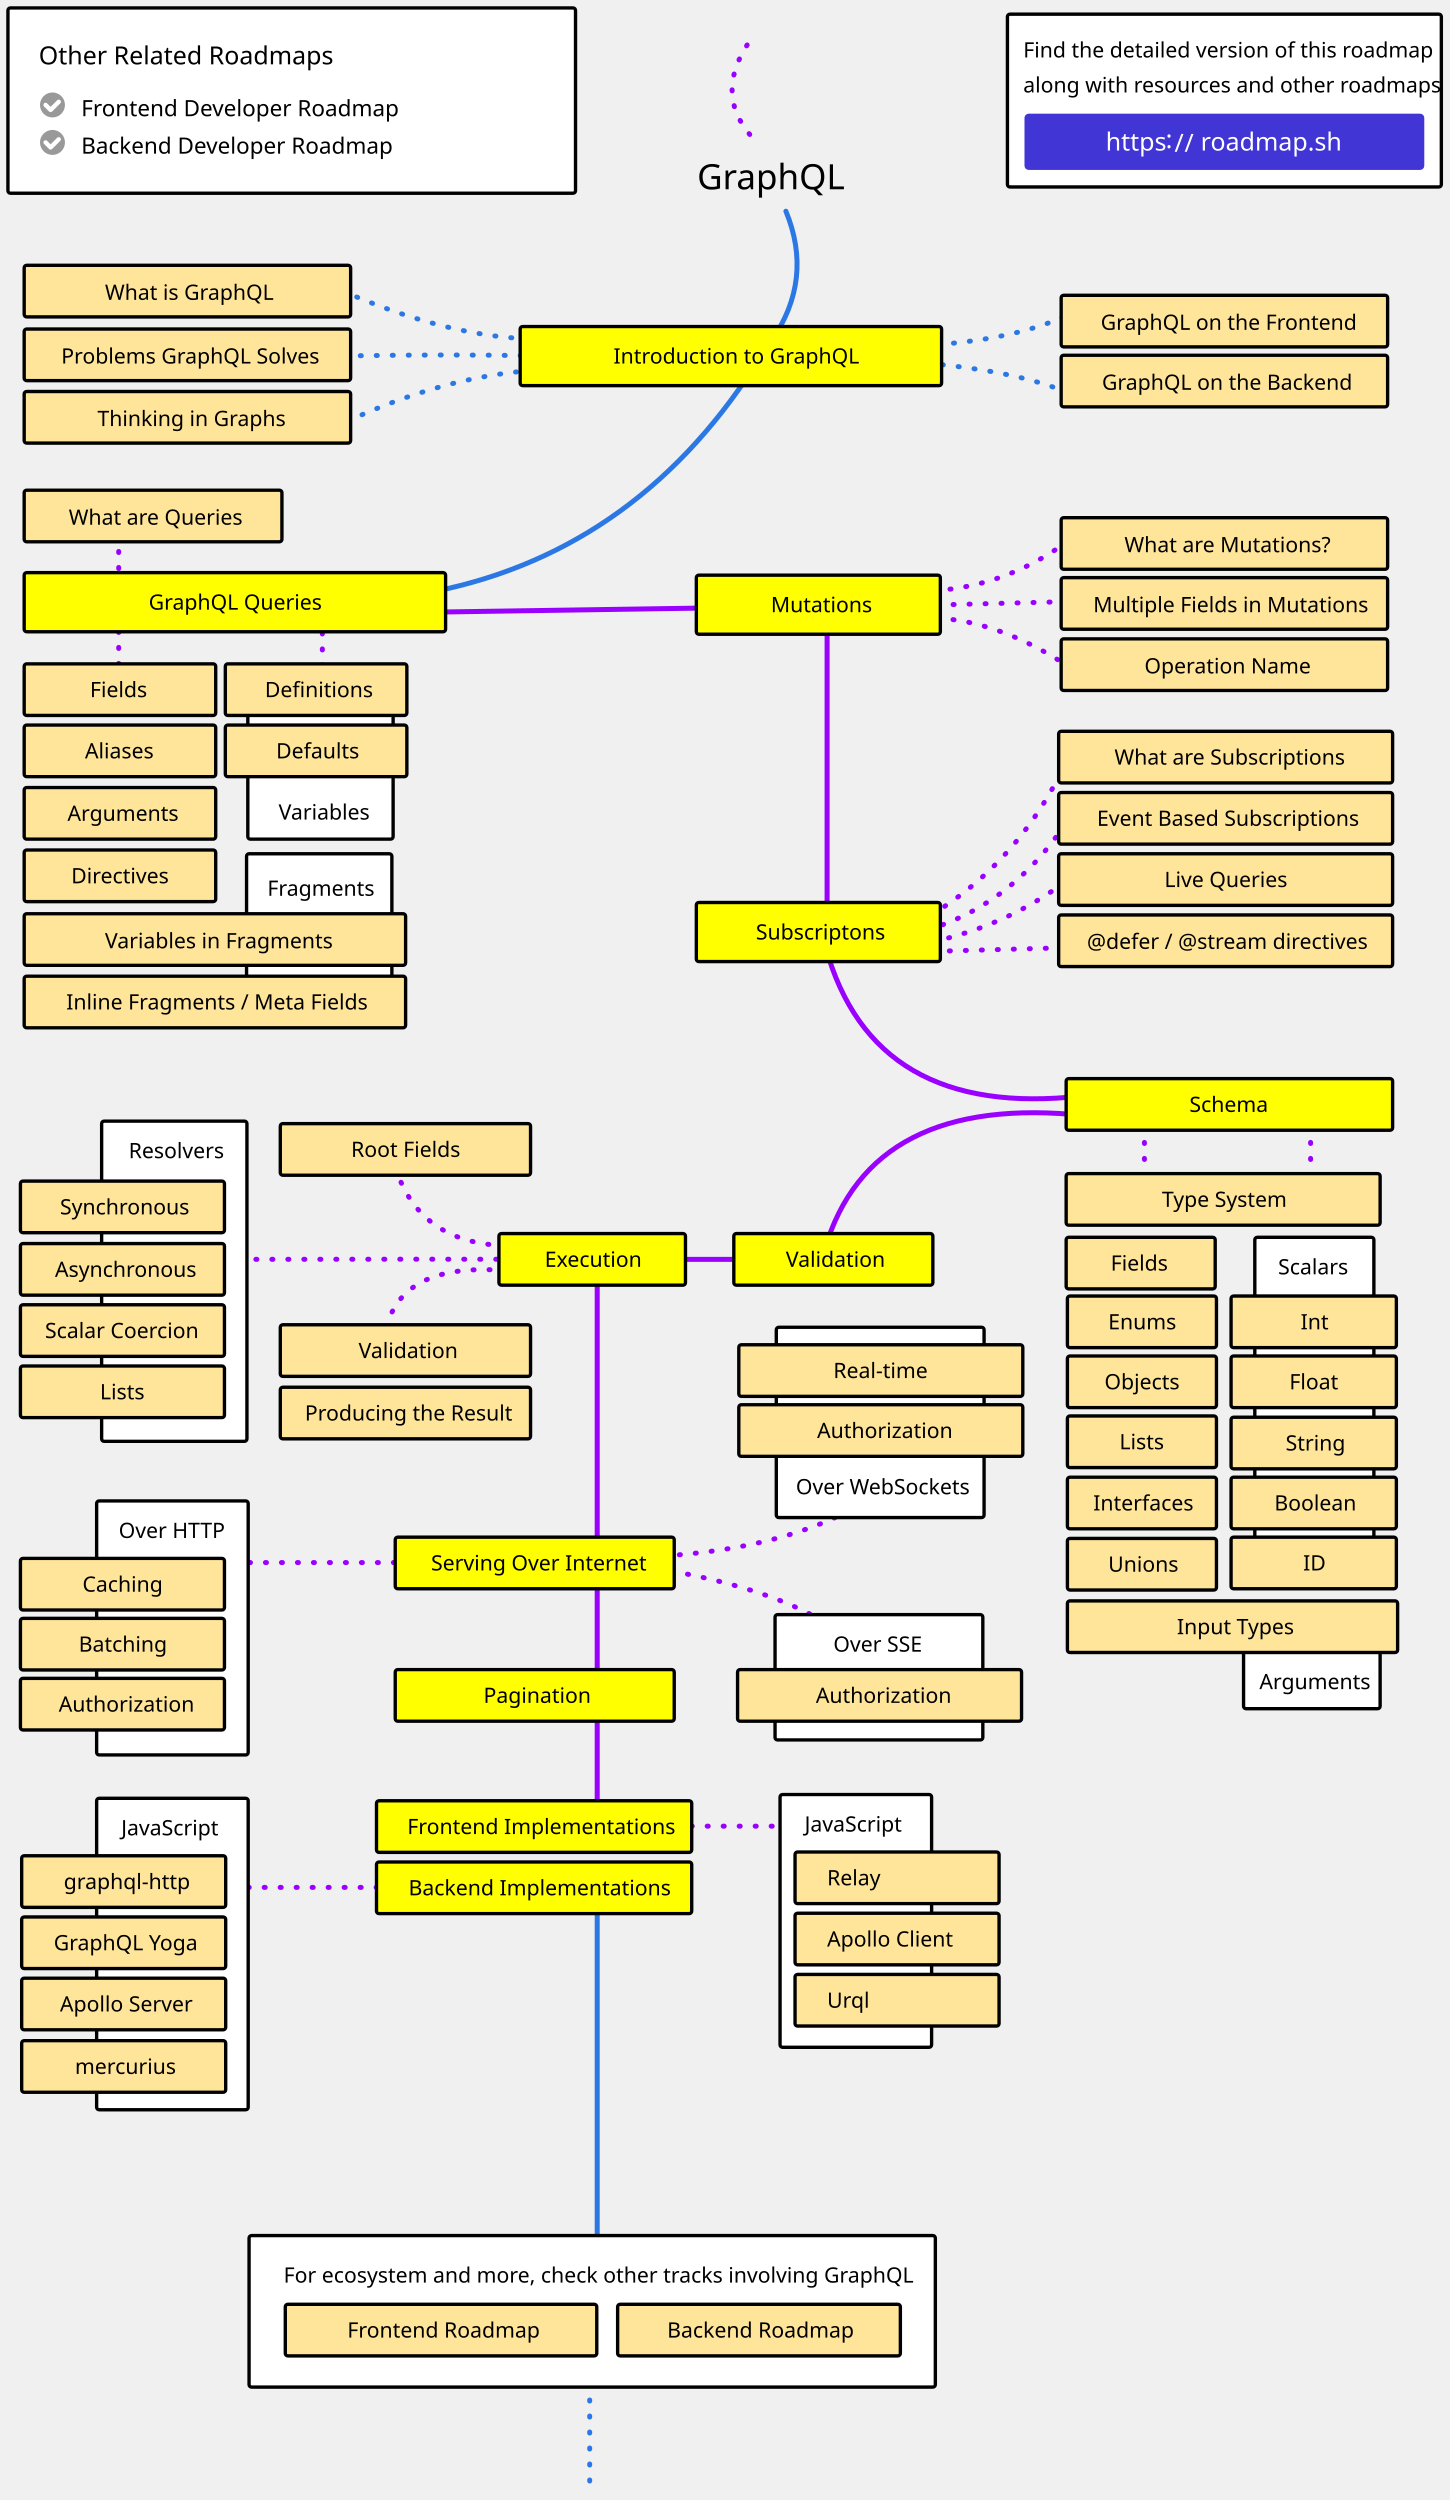
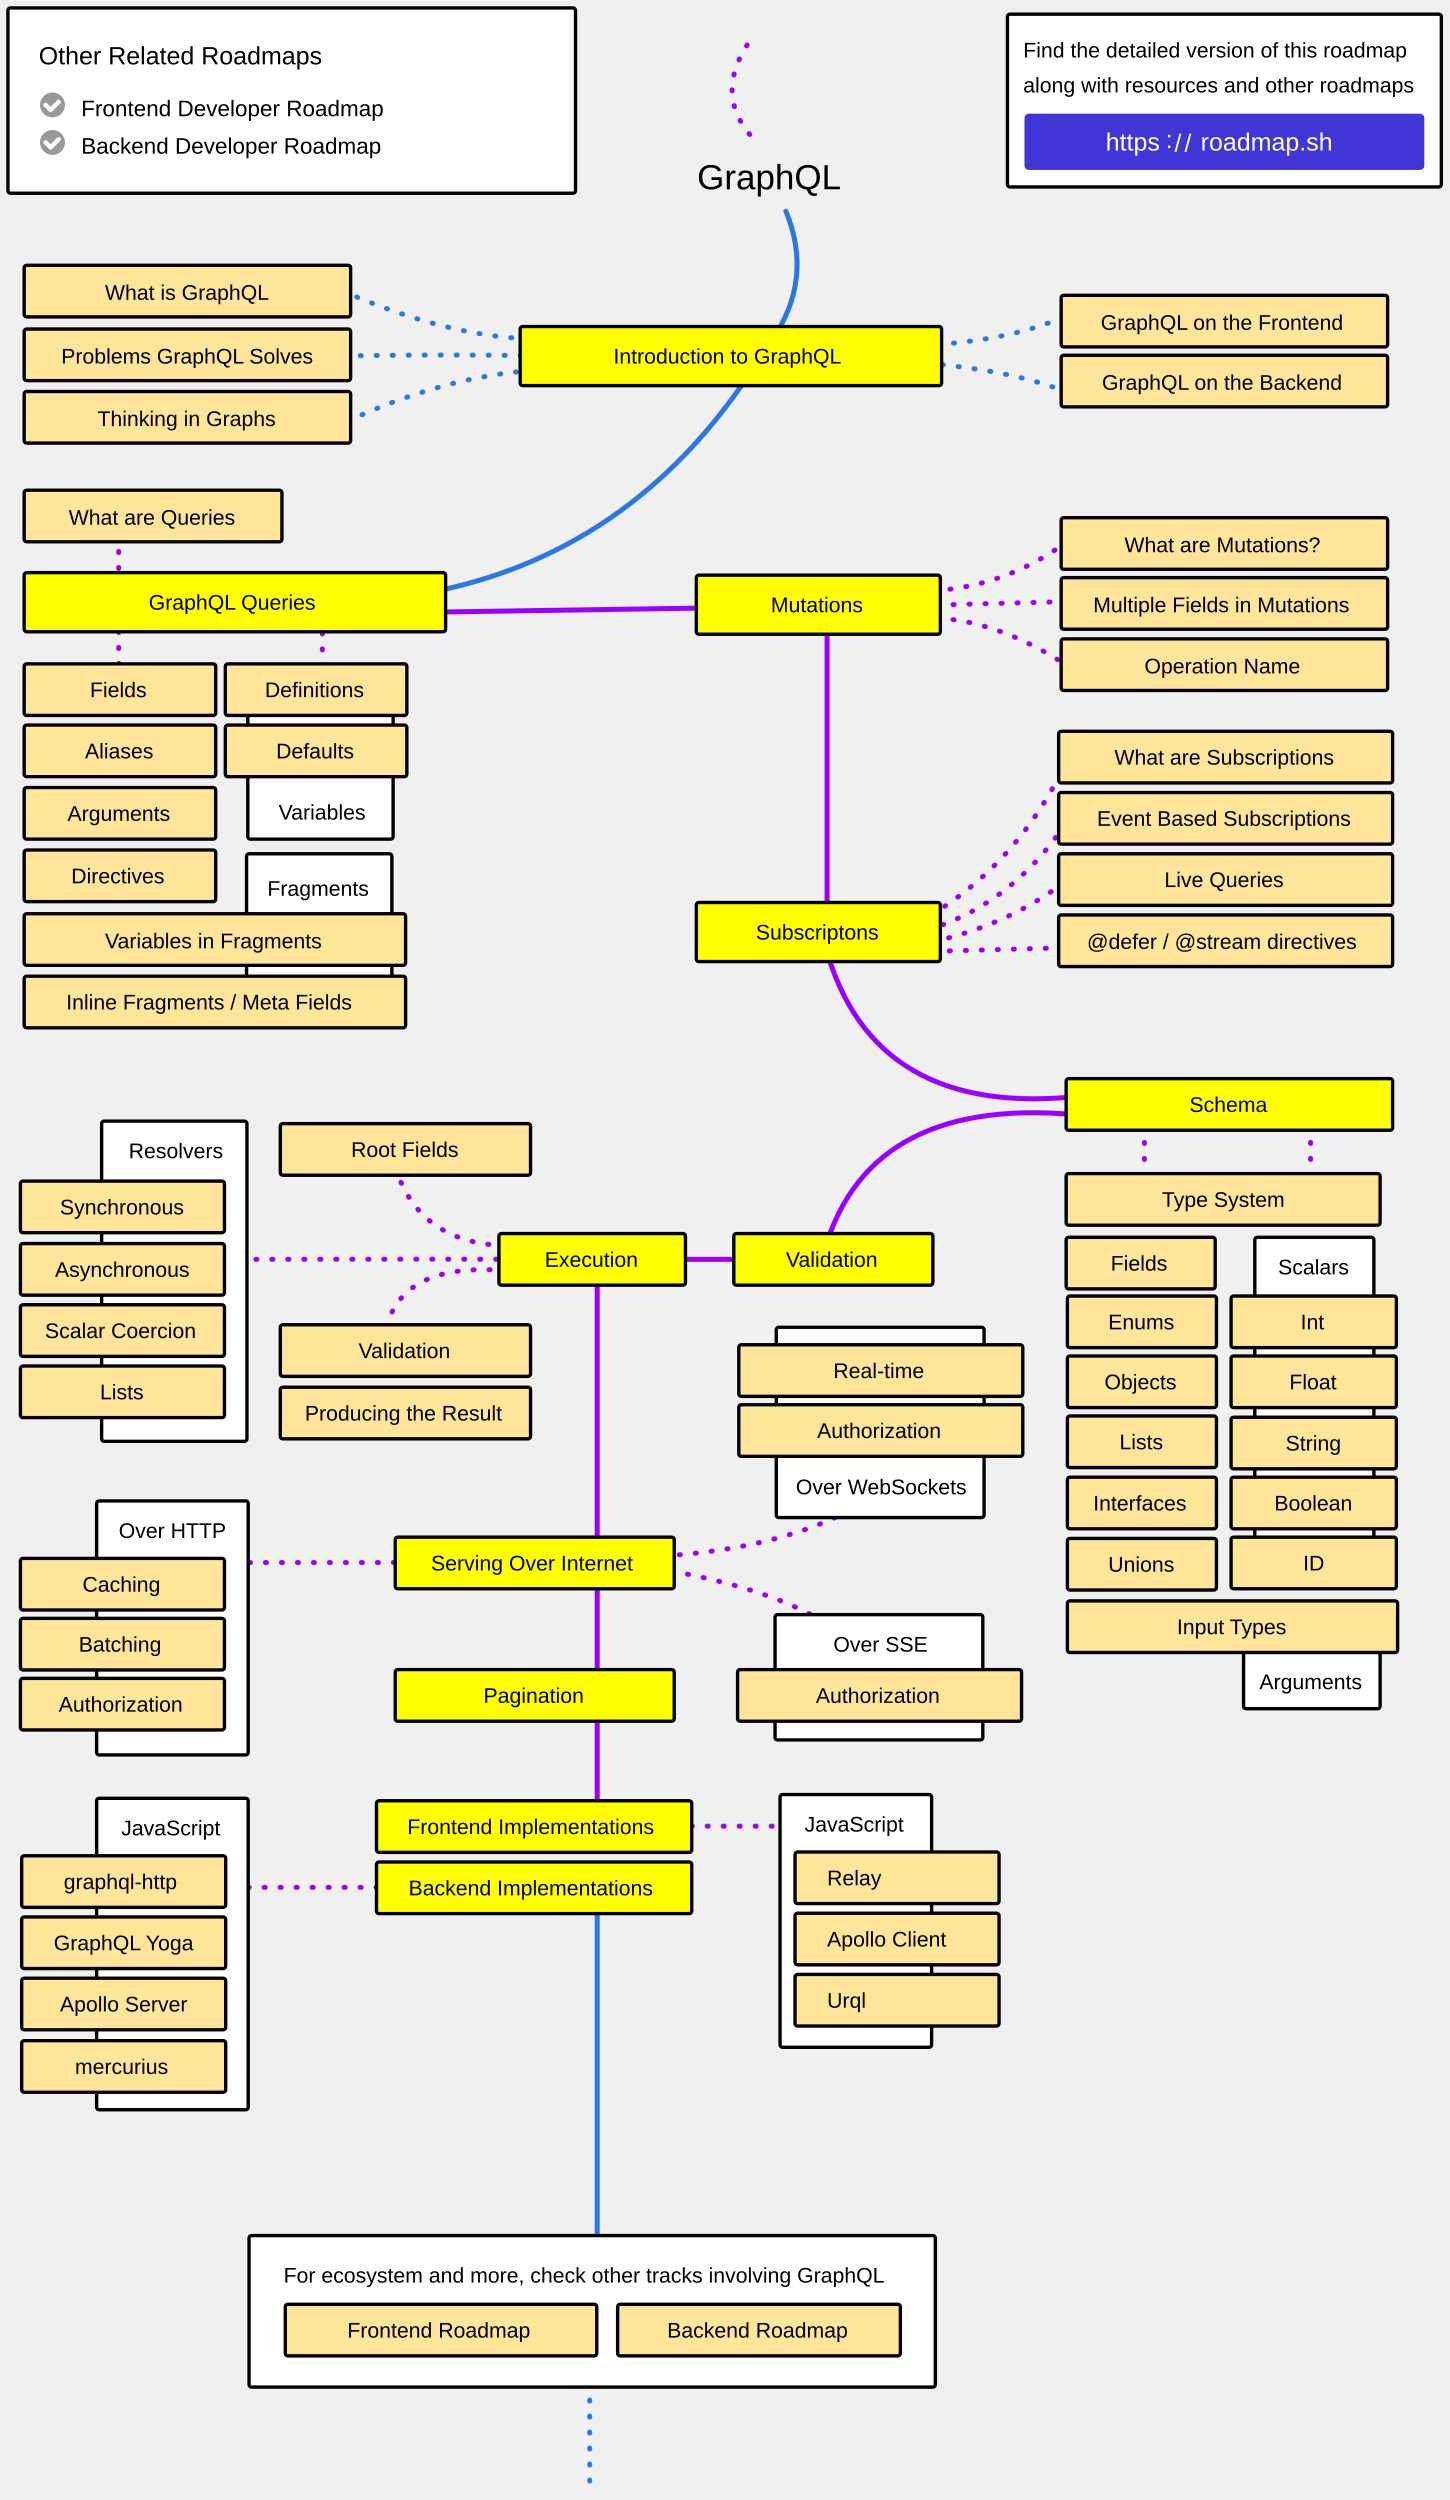
- <svg xmlns="http://www.w3.org/2000/svg" viewBox="109 164 1160 2001" style="font-family: balsamiq">
+ <svg xmlns="http://www.w3.org/2000/svg" viewBox="109 164 1160 2001" style="font-family: Arial">
  <path d="M587 1684Q586.962 1811.015 587 1970.159" fill="none" stroke="rgb(43,120,228)" stroke-width="4" stroke-linecap="round" stroke-linejoin="round" stroke-dasharray="undefined" />
  <path d="M778.257 1625.667Q692.885 1625.667 607.513 1625.667" fill="none" stroke="rgb(153,0,255)" stroke-width="4" stroke-linecap="round" stroke-linejoin="round" stroke-dasharray="0.8 12" />
  <path d="M449.257 1674.667Q363.885 1674.667 278.513 1674.667" fill="none" stroke="rgb(153,0,255)" stroke-width="4" stroke-linecap="round" stroke-linejoin="round" stroke-dasharray="0.8 12" />
  <path d="M587 1615.949Q587 1514.18 587 1412.412" fill="none" stroke="rgb(153,0,255)" stroke-width="4" stroke-linecap="round" stroke-linejoin="round" stroke-dasharray="undefined" />
  <path d="M587 1408.905Q587 1293.159 587 1177.412" fill="none" stroke="rgb(153,0,255)" stroke-width="4" stroke-linecap="round" stroke-linejoin="round" stroke-dasharray="undefined" />
  <path d="M806.631 1495.474Q767.569 1441.978 636.513 1419.667" fill="none" stroke="rgb(153,0,255)" stroke-width="4" stroke-linecap="round" stroke-linejoin="round" stroke-dasharray="0.8 12" />
  <path d="M810.86 1359.85Q747.952 1402.985 636.513 1409.667" fill="none" stroke="rgb(153,0,255)" stroke-width="4" stroke-linecap="round" stroke-linejoin="round" stroke-dasharray="0.8 12" />
  <path d="M750.461 1172Q682.6 1172.003 614.837 1172" fill="none" stroke="rgb(153,0,255)" stroke-width="4" stroke-linecap="round" stroke-linejoin="round" stroke-dasharray="undefined" />
  <path d="M450.257 1414.667Q364.885 1414.667 279.513 1414.667" fill="none" stroke="rgb(153,0,255)" stroke-width="4" stroke-linecap="round" stroke-linejoin="round" stroke-dasharray="0.8 12" />
  <path d="M513 1161Q437.307 1158.45 422 1085" fill="none" stroke="rgb(153,0,255)" stroke-width="4" stroke-linecap="round" stroke-linejoin="round" stroke-dasharray="0.8 12" />
  <path d="M514 1181Q421.769 1173.336 416 1240" fill="none" stroke="rgb(153,0,255)" stroke-width="4" stroke-linecap="round" stroke-linejoin="round" stroke-dasharray="0.8 12" />
  <path d="M609 1172Q442.079 1171.7 275 1172" fill="none" stroke="rgb(153,0,255)" stroke-width="4" stroke-linecap="round" stroke-linejoin="round" stroke-dasharray="0.8 12" />
  <path d="M978 1057Q805.734 1038.5 769.019 1164.349" fill="none" stroke="rgb(153,0,255)" stroke-width="4" stroke-linecap="round" stroke-linejoin="round" stroke-dasharray="undefined" />
  <path d="M1025 1040.008Q1025 1080.823 1025 1121.638" fill="none" stroke="rgb(153,0,255)" stroke-width="4" stroke-linecap="round" stroke-linejoin="round" stroke-dasharray="0.8 12" />
  <path d="M1158 1040Q1158 1085.78 1158 1131.561" fill="none" stroke="rgb(153,0,255)" stroke-width="4" stroke-linecap="round" stroke-linejoin="round" stroke-dasharray="0.8 12" />
  <path d="M975.254 1041.169Q807.557 1060.292 769.714 921.698" fill="none" stroke="rgb(153,0,255)" stroke-width="4" stroke-linecap="round" stroke-linejoin="round" stroke-dasharray="undefined" />
  <path d="M968.194 760.796Q929.784 852.133 850.513 898.708" fill="none" stroke="rgb(153,0,255)" stroke-width="4" stroke-linecap="round" stroke-linejoin="round" stroke-dasharray="0.8 12" />
  <path d="M968.194 812.95Q924.516 886.157 850.513 908.631" fill="none" stroke="rgb(153,0,255)" stroke-width="4" stroke-linecap="round" stroke-linejoin="round" stroke-dasharray="0.8 12" />
  <path d="M970.868 862.43Q919.856 904.391 851.93 918.554" fill="none" stroke="rgb(153,0,255)" stroke-width="4" stroke-linecap="round" stroke-linejoin="round" stroke-dasharray="0.8 12" />
  <path d="M984.824 921.932Q916.96 923.787 849.095 925.641" fill="none" stroke="rgb(153,0,255)" stroke-width="4" stroke-linecap="round" stroke-linejoin="round" stroke-dasharray="0.8 12" />
  <path d="M771 909.235Q771 777.323 771 645.412" fill="none" stroke="rgb(153,0,255)" stroke-width="4" stroke-linecap="round" stroke-linejoin="round" stroke-dasharray="undefined" />
  <path d="M966.377 698.919Q905.109 657.576 847.678 658.439" fill="none" stroke="rgb(153,0,255)" stroke-width="4" stroke-linecap="round" stroke-linejoin="round" stroke-dasharray="0.8 12" />
  <path d="M963.854 596.991Q911.475 635.792 847.678 637.176" fill="none" stroke="rgb(153,0,255)" stroke-width="4" stroke-linecap="round" stroke-linejoin="round" stroke-dasharray="0.8 12" />
  <path d="M987.824 644.932Q917.042 646.724 846.26 648.516" fill="none" stroke="rgb(153,0,255)" stroke-width="4" stroke-linecap="round" stroke-linejoin="round" stroke-dasharray="0.8 12" />
  <path d="M782 649Q617.381 651.508 453 654" fill="none" stroke="rgb(153,0,255)" stroke-width="4" stroke-linecap="round" stroke-linejoin="round" stroke-dasharray="undefined" />
  <path d="M367 645Q367 684.706 367 724.412" fill="none" stroke="rgb(153,0,255)" stroke-width="4" stroke-linecap="round" stroke-linejoin="round" stroke-dasharray="0.8 12" />
  <path d="M204 567.008Q204 645.71 204 724.412" fill="none" stroke="rgb(153,0,255)" stroke-width="4" stroke-linecap="round" stroke-linejoin="round" stroke-dasharray="0.8 12" />
  <path d="M713 457Q614.201 609.745 446.519 639.302" fill="none" stroke="rgb(43,120,228)" stroke-width="4" stroke-linecap="round" stroke-linejoin="round" stroke-dasharray="undefined" />
  <path d="M959.778 417.847Q909.877 440.088 818.48 441.818" fill="none" stroke="rgb(43,120,228)" stroke-width="4" stroke-linecap="round" stroke-linejoin="round" stroke-dasharray="0.8 12" />
  <path d="M538.96 448.864Q471.942 447.375 386.046 448.864" fill="none" stroke="rgb(43,120,228)" stroke-width="4" stroke-linecap="round" stroke-linejoin="round" stroke-dasharray="0.8 12" />
  <path d="M963.562 478.404Q916.181 457.598 813.433 451.91" fill="none" stroke="rgb(43,120,228)" stroke-width="4" stroke-linecap="round" stroke-linejoin="round" stroke-dasharray="0.8 12" />
  <path d="M535.175 460.48Q463.349 465.82 385.566 501.802" fill="none" stroke="rgb(43,120,228)" stroke-width="4" stroke-linecap="round" stroke-linejoin="round" stroke-dasharray="0.8 12" />
  <path d="M707 200Q680.18 241.699 713 276" fill="none" stroke="rgb(153,0,255)" stroke-width="4" stroke-linecap="round" stroke-linejoin="round" stroke-dasharray="0.8 12" />
  <text x="667" y="315.5" fill="rgb(0,0,0)" font-style="normal" font-weight="normal" font-size="28px">
    <tspan>GraphQL</tspan>
  </text>
  <path d="M738.029 333.059Q760.444 387.399 726.675 436.51" fill="none" stroke="rgb(43,120,228)" stroke-width="4" stroke-linecap="round" stroke-linejoin="round" stroke-dasharray="undefined" />
  <rect x="915.35" y="175.35" width="347.3" height="138.3" rx="2" fill="rgb(255,255,255)" fill-opacity="1" stroke="rgb(0,0,0)" stroke-width="2.7" />
  <text x="928" y="210" fill="rgb(0,0,0)" font-style="normal" font-weight="normal" font-size="17px">
    <tspan>Find the detailed version of this roadmap</tspan>
  </text>
  <text x="928" y="238" fill="rgb(0,0,0)" font-style="normal" font-weight="normal" font-size="17px">
    <tspan>along with resources and other roadmaps</tspan>
  </text>
  <g class="clickable-group " data-group-id="ext_link:roadmap.sh">
    <rect x="930.35" y="256.35" width="317.3" height="42.3" rx="2" fill="rgb(65,53,214)" fill-opacity="1" stroke="rgb(65,53,214)" stroke-width="2.7" />
    <text x="1070" y="284.5" fill="rgb(255,255,255)" font-style="normal" font-weight="normal" font-size="20px">
      <tspan>roadmap.sh</tspan>
    </text>
    <text x="994" y="284.5" fill="rgb(255,255,255)" font-style="normal" font-weight="normal" font-size="20px">
      <tspan>https</tspan>
    </text>
    <text x="1042" y="282.5" fill="rgb(255,255,255)" font-style="normal" font-weight="normal" font-size="20px">
      <tspan>:</tspan>
    </text>
    <text x="1049" y="285.5" fill="rgb(255,255,255)" font-style="normal" font-weight="normal" font-size="20px">
      <tspan>/</tspan>
    </text>
    <text x="1057" y="285.5" fill="rgb(255,255,255)" font-style="normal" font-weight="normal" font-size="20px">
      <tspan>/</tspan>
    </text>
  </g>
  <path d="M531.39 435.248Q462.6 432.165 379.896 395.488" fill="none" stroke="rgb(43,120,228)" stroke-width="4" stroke-linecap="round" stroke-linejoin="round" stroke-dasharray="0.8 12" />
  <g class="clickable-group " data-group-id="100-graphql-introduction">
    <rect x="525.35" y="425.35" width="337.3" height="47.3" rx="2" fill="rgb(255,255,0)" fill-opacity="1" stroke="rgb(0,0,0)" stroke-width="2.7" />
    <text x="600" y="455" fill="rgb(0,0,0)" font-style="normal" font-weight="normal" font-size="17px">
      <tspan>Introduction to GraphQL</tspan>
    </text>
  </g>
  <g class="clickable-group " data-group-id="100-graphql-introduction:what-is-graphql">
    <rect x="128.35" y="376.35" width="261.3" height="41.3" rx="2" fill="rgb(255,229,153)" fill-opacity="1" stroke="rgb(0,0,0)" stroke-width="2.7" />
    <text x="193" y="404" fill="rgb(0,0,0)" font-style="normal" font-weight="normal" font-size="17px">
      <tspan>What is GraphQL</tspan>
    </text>
  </g>
  <g class="clickable-group " data-group-id="101-graphql-introduction:problems-graphql-solves">
    <rect x="128.35" y="427.35" width="261.3" height="41.3" rx="2" fill="rgb(255,229,153)" fill-opacity="1" stroke="rgb(0,0,0)" stroke-width="2.7" />
    <text x="158" y="455" fill="rgb(0,0,0)" font-style="normal" font-weight="normal" font-size="17px">
      <tspan>Problems GraphQL Solves</tspan>
    </text>
  </g>
  <g class="clickable-group " data-group-id="102-graphql-introduction:thinking-in-graphs">
    <rect x="128.35" y="477.35" width="261.3" height="41.3" rx="2" fill="rgb(255,229,153)" fill-opacity="1" stroke="rgb(0,0,0)" stroke-width="2.7" />
    <text x="187" y="505" fill="rgb(0,0,0)" font-style="normal" font-weight="normal" font-size="17px">
      <tspan>Thinking in Graphs</tspan>
    </text>
  </g>
  <g class="clickable-group " data-group-id="103-graphql-introduction:graphql-on-the-frontend">
    <rect x="958.35" y="400.35" width="261.3" height="41.3" rx="2" fill="rgb(255,229,153)" fill-opacity="1" stroke="rgb(0,0,0)" stroke-width="2.7" />
    <text x="990" y="428" fill="rgb(0,0,0)" font-style="normal" font-weight="normal" font-size="17px">
      <tspan>GraphQL on the Frontend</tspan>
    </text>
  </g>
  <g class="clickable-group " data-group-id="104-graphql-introduction:graphql-on-the-backend">
    <rect x="958.35" y="448.35" width="261.3" height="41.3" rx="2" fill="rgb(255,229,153)" fill-opacity="1" stroke="rgb(0,0,0)" stroke-width="2.7" />
    <text x="991" y="476" fill="rgb(0,0,0)" font-style="normal" font-weight="normal" font-size="17px">
      <tspan>GraphQL on the Backend</tspan>
    </text>
  </g>
  <g class="clickable-group " data-group-id="101-graphql-queries">
    <rect x="128.35" y="622.35" width="337.3" height="47.3" rx="2" fill="rgb(255,255,0)" fill-opacity="1" stroke="rgb(0,0,0)" stroke-width="2.7" />
    <text x="228" y="652" fill="rgb(0,0,0)" font-style="normal" font-weight="normal" font-size="17px">
      <tspan>GraphQL Queries</tspan>
    </text>
  </g>
  <g class="clickable-group " data-group-id="100-graphql-queries:what-are-queries">
    <rect x="128.35" y="556.35" width="206.3" height="41.3" rx="2" fill="rgb(255,229,153)" fill-opacity="1" stroke="rgb(0,0,0)" stroke-width="2.7" />
    <text x="164" y="584" fill="rgb(0,0,0)" font-style="normal" font-weight="normal" font-size="17px">
      <tspan>What are Queries</tspan>
    </text>
  </g>
  <g class="clickable-group " data-group-id="101-graphql-queries:fields">
    <rect x="128.35" y="695.35" width="153.3" height="41.3" rx="2" fill="rgb(255,229,153)" fill-opacity="1" stroke="rgb(0,0,0)" stroke-width="2.7" />
    <text x="181" y="722" fill="rgb(0,0,0)" font-style="normal" font-weight="normal" font-size="17px">
      <tspan>Fields</tspan>
    </text>
  </g>
  <g class="clickable-group " data-group-id="102-graphql-queries:aliases">
    <rect x="128.35" y="744.35" width="153.3" height="41.3" rx="2" fill="rgb(255,229,153)" fill-opacity="1" stroke="rgb(0,0,0)" stroke-width="2.7" />
    <text x="177" y="771" fill="rgb(0,0,0)" font-style="normal" font-weight="normal" font-size="17px">
      <tspan>Aliases</tspan>
    </text>
  </g>
  <g class="clickable-group " data-group-id="103-graphql-queries:arguments">
    <rect x="128.35" y="794.35" width="153.3" height="41.3" rx="2" fill="rgb(255,229,153)" fill-opacity="1" stroke="rgb(0,0,0)" stroke-width="2.7" />
    <text x="163" y="821" fill="rgb(0,0,0)" font-style="normal" font-weight="normal" font-size="17px">
      <tspan>Arguments</tspan>
    </text>
  </g>
  <g class="clickable-group " data-group-id="105-graphql-queries:variables">
    <rect x="307.35" y="717.35" width="116.3" height="118.3" rx="2" fill="rgb(255,255,255)" fill-opacity="1" stroke="rgb(0,0,0)" stroke-width="2.7" />
    <text x="332" y="820" fill="rgb(0,0,0)" font-style="normal" font-weight="normal" font-size="17px">
      <tspan>Variables</tspan>
    </text>
    <rect x="289.35" y="695.35" width="145.3" height="41.3" rx="2" fill="rgb(255,229,153)" fill-opacity="1" stroke="rgb(0,0,0)" stroke-width="2.7" />
    <text x="321" y="722" fill="rgb(0,0,0)" font-style="normal" font-weight="normal" font-size="17px">
      <tspan>Definitions</tspan>
    </text>
    <rect x="289.35" y="744.35" width="145.3" height="41.3" rx="2" fill="rgb(255,229,153)" fill-opacity="1" stroke="rgb(0,0,0)" stroke-width="2.7" />
    <text x="330" y="771" fill="rgb(0,0,0)" font-style="normal" font-weight="normal" font-size="17px">
      <tspan>Defaults</tspan>
    </text>
  </g>
  <g class="clickable-group " data-group-id="106-graphql-queries:fragments">
    <rect x="306.35" y="847.35" width="116.3" height="116.3" rx="2" fill="rgb(255,255,255)" fill-opacity="1" stroke="rgb(0,0,0)" stroke-width="2.7" />
    <text x="323" y="881" fill="rgb(0,0,0)" font-style="normal" font-weight="normal" font-size="17px">
      <tspan>Fragments</tspan>
    </text>
    <rect x="128.35" y="895.35" width="305.3" height="41.3" rx="2" fill="rgb(255,229,153)" fill-opacity="1" stroke="rgb(0,0,0)" stroke-width="2.7" />
    <text x="193" y="923" fill="rgb(0,0,0)" font-style="normal" font-weight="normal" font-size="17px">
      <tspan>Variables in Fragments</tspan>
    </text>
    <rect x="128.35" y="945.35" width="305.3" height="41.3" rx="2" fill="rgb(255,229,153)" fill-opacity="1" stroke="rgb(0,0,0)" stroke-width="2.7" />
    <text x="162" y="972" fill="rgb(0,0,0)" font-style="normal" font-weight="normal" font-size="17px">
      <tspan>Inline Fragments / Meta Fields</tspan>
    </text>
  </g>
  <g class="clickable-group " data-group-id="104-graphql-queries:directives">
    <rect x="128.35" y="844.35" width="153.3" height="41.3" rx="2" fill="rgb(255,229,153)" fill-opacity="1" stroke="rgb(0,0,0)" stroke-width="2.7" />
    <text x="166" y="871" fill="rgb(0,0,0)" font-style="normal" font-weight="normal" font-size="17px">
      <tspan>Directives</tspan>
    </text>
  </g>
  <g class="clickable-group " data-group-id="102-mutations">
    <rect x="666.35" y="624.35" width="195.3" height="47.3" rx="2" fill="rgb(255,255,0)" fill-opacity="1" stroke="rgb(0,0,0)" stroke-width="2.7" />
    <text x="726" y="654" fill="rgb(0,0,0)" font-style="normal" font-weight="normal" font-size="17px">
      <tspan>Mutations</tspan>
    </text>
  </g>
  <g class="clickable-group " data-group-id="100-mutations:what-are-mutations">
    <rect x="958.35" y="578.35" width="261.3" height="41.3" rx="2" fill="rgb(255,229,153)" fill-opacity="1" stroke="rgb(0,0,0)" stroke-width="2.7" />
    <text x="1009" y="606" fill="rgb(0,0,0)" font-style="normal" font-weight="normal" font-size="17px">
      <tspan>What are Mutations?</tspan>
    </text>
  </g>
  <g class="clickable-group " data-group-id="101-mutations:multiple-mutation-fields">
    <rect x="958.35" y="626.35" width="261.3" height="41.3" rx="2" fill="rgb(255,229,153)" fill-opacity="1" stroke="rgb(0,0,0)" stroke-width="2.7" />
    <text x="984" y="654" fill="rgb(0,0,0)" font-style="normal" font-weight="normal" font-size="17px">
      <tspan>Multiple Fields in Mutations</tspan>
    </text>
  </g>
  <g class="clickable-group " data-group-id="102-mutations:operation-name">
    <rect x="958.35" y="675.35" width="261.3" height="41.3" rx="2" fill="rgb(255,229,153)" fill-opacity="1" stroke="rgb(0,0,0)" stroke-width="2.7" />
    <text x="1025" y="703" fill="rgb(0,0,0)" font-style="normal" font-weight="normal" font-size="17px">
      <tspan>Operation Name</tspan>
    </text>
  </g>
  <g class="clickable-group " data-group-id="103-subscriptions">
    <rect x="666.35" y="886.35" width="195.3" height="47.3" rx="2" fill="rgb(255,255,0)" fill-opacity="1" stroke="rgb(0,0,0)" stroke-width="2.7" />
    <text x="714" y="916" fill="rgb(0,0,0)" font-style="normal" font-weight="normal" font-size="17px">
      <tspan>Subscriptons</tspan>
    </text>
  </g>
  <g class="clickable-group " data-group-id="100-subscriptions:what-are-subscriptions">
    <rect x="956.35" y="749.35" width="267.3" height="41.3" rx="2" fill="rgb(255,229,153)" fill-opacity="1" stroke="rgb(0,0,0)" stroke-width="2.7" />
    <text x="1001" y="776" fill="rgb(0,0,0)" font-style="normal" font-weight="normal" font-size="17px">
      <tspan>What are Subscriptions</tspan>
    </text>
  </g>
  <g class="clickable-group " data-group-id="101-subscriptions:event-based-subscriptions">
    <rect x="956.35" y="798.35" width="267.3" height="41.3" rx="2" fill="rgb(255,229,153)" fill-opacity="1" stroke="rgb(0,0,0)" stroke-width="2.7" />
    <text x="987" y="825" fill="rgb(0,0,0)" font-style="normal" font-weight="normal" font-size="17px">
      <tspan>Event Based Subscriptions</tspan>
    </text>
  </g>
  <g class="clickable-group " data-group-id="102-subscriptions:live-queries">
    <rect x="956.35" y="847.35" width="267.3" height="41.3" rx="2" fill="rgb(255,229,153)" fill-opacity="1" stroke="rgb(0,0,0)" stroke-width="2.7" />
    <text x="1041" y="874" fill="rgb(0,0,0)" font-style="normal" font-weight="normal" font-size="17px">
      <tspan>Live Queries</tspan>
    </text>
  </g>
  <g class="clickable-group " data-group-id="103-subscriptions:defer-stream-directives">
    <rect x="956.35" y="896.35" width="267.3" height="41.3" rx="2" fill="rgb(255,229,153)" fill-opacity="1" stroke="rgb(0,0,0)" stroke-width="2.7" />
    <text x="979" y="923.5" fill="rgb(0,0,0)" font-style="normal" font-weight="normal" font-size="17px">
      <tspan>@defer / @stream directives</tspan>
    </text>
  </g>
  <g class="clickable-group " data-group-id="104-schema">
    <rect x="962.35" y="1027.35" width="261.3" height="41.3" rx="2" fill="rgb(255,255,0)" fill-opacity="1" stroke="rgb(0,0,0)" stroke-width="2.7" />
    <text x="1061" y="1054" fill="rgb(0,0,0)" font-style="normal" font-weight="normal" font-size="17px">
      <tspan>Schema</tspan>
    </text>
  </g>
  <g class="clickable-group " data-group-id="100-schema:type-system">
    <rect x="962.35" y="1103.35" width="251.3" height="41.3" rx="2" fill="rgb(255,229,153)" fill-opacity="1" stroke="rgb(0,0,0)" stroke-width="2.7" />
    <text x="1039" y="1130" fill="rgb(0,0,0)" font-style="normal" font-weight="normal" font-size="17px">
      <tspan>Type System</tspan>
    </text>
  </g>
  <g class="clickable-group " data-group-id="101-schema:fields">
    <rect x="962.35" y="1154.35" width="119.3" height="41.3" rx="2" fill="rgb(255,229,153)" fill-opacity="1" stroke="rgb(0,0,0)" stroke-width="2.7" />
    <text x="998" y="1181" fill="rgb(0,0,0)" font-style="normal" font-weight="normal" font-size="17px">
      <tspan>Fields</tspan>
    </text>
  </g>
  <g class="clickable-group " data-group-id="102-schema:scalars">
    <rect x="1113.35" y="1154.35" width="95.3" height="270.3" rx="2" fill="rgb(255,255,255)" fill-opacity="1" stroke="rgb(0,0,0)" stroke-width="2.7" />
    <text x="1132" y="1184" fill="rgb(0,0,0)" font-style="normal" font-weight="normal" font-size="17px">
      <tspan>Scalars</tspan>
    </text>
    <rect x="1094.35" y="1201.35" width="132.3" height="41.3" rx="2" fill="rgb(255,229,153)" fill-opacity="1" stroke="rgb(0,0,0)" stroke-width="2.7" />
    <text x="1150" y="1228" fill="rgb(0,0,0)" font-style="normal" font-weight="normal" font-size="17px">
      <tspan>Int</tspan>
    </text>
    <rect x="1094.35" y="1249.35" width="132.3" height="41.3" rx="2" fill="rgb(255,229,153)" fill-opacity="1" stroke="rgb(0,0,0)" stroke-width="2.7" />
    <text x="1141" y="1276" fill="rgb(0,0,0)" font-style="normal" font-weight="normal" font-size="17px">
      <tspan>Float</tspan>
    </text>
    <rect x="1094.35" y="1298.35" width="132.3" height="41.3" rx="2" fill="rgb(255,229,153)" fill-opacity="1" stroke="rgb(0,0,0)" stroke-width="2.7" />
    <text x="1138" y="1325" fill="rgb(0,0,0)" font-style="normal" font-weight="normal" font-size="17px">
      <tspan>String</tspan>
    </text>
    <rect x="1094.35" y="1346.35" width="132.3" height="41.3" rx="2" fill="rgb(255,229,153)" fill-opacity="1" stroke="rgb(0,0,0)" stroke-width="2.7" />
    <text x="1129" y="1373" fill="rgb(0,0,0)" font-style="normal" font-weight="normal" font-size="17px">
      <tspan>Boolean</tspan>
    </text>
    <rect x="1094.35" y="1394.35" width="132.3" height="41.3" rx="2" fill="rgb(255,229,153)" fill-opacity="1" stroke="rgb(0,0,0)" stroke-width="2.7" />
    <text x="1152" y="1421" fill="rgb(0,0,0)" font-style="normal" font-weight="normal" font-size="17px">
      <tspan>ID</tspan>
    </text>
  </g>
  <g class="clickable-group " data-group-id="103-schema:enums">
    <rect x="963.35" y="1201.35" width="119.3" height="41.3" rx="2" fill="rgb(255,229,153)" fill-opacity="1" stroke="rgb(0,0,0)" stroke-width="2.7" />
    <text x="996" y="1228" fill="rgb(0,0,0)" font-style="normal" font-weight="normal" font-size="17px">
      <tspan>Enums</tspan>
    </text>
  </g>
  <g class="clickable-group " data-group-id="104-schema:objects">
    <rect x="963.35" y="1249.35" width="119.3" height="41.3" rx="2" fill="rgb(255,229,153)" fill-opacity="1" stroke="rgb(0,0,0)" stroke-width="2.7" />
    <text x="993" y="1276" fill="rgb(0,0,0)" font-style="normal" font-weight="normal" font-size="17px">
      <tspan>Objects</tspan>
    </text>
  </g>
  <g class="clickable-group " data-group-id="105-schema:lists">
    <rect x="963.35" y="1297.35" width="119.3" height="41.3" rx="2" fill="rgb(255,229,153)" fill-opacity="1" stroke="rgb(0,0,0)" stroke-width="2.7" />
    <text x="1005" y="1324" fill="rgb(0,0,0)" font-style="normal" font-weight="normal" font-size="17px">
      <tspan>Lists</tspan>
    </text>
  </g>
  <g class="clickable-group " data-group-id="106-schema:interfaces">
    <rect x="963.35" y="1346.35" width="119.3" height="41.3" rx="2" fill="rgb(255,229,153)" fill-opacity="1" stroke="rgb(0,0,0)" stroke-width="2.7" />
    <text x="984" y="1373" fill="rgb(0,0,0)" font-style="normal" font-weight="normal" font-size="17px">
      <tspan>Interfaces</tspan>
    </text>
  </g>
  <g class="clickable-group " data-group-id="107-schema:unions">
    <rect x="963.35" y="1395.35" width="119.3" height="41.3" rx="2" fill="rgb(255,229,153)" fill-opacity="1" stroke="rgb(0,0,0)" stroke-width="2.7" />
    <text x="996" y="1422" fill="rgb(0,0,0)" font-style="normal" font-weight="normal" font-size="17px">
      <tspan>Unions</tspan>
    </text>
  </g>
  <g class="clickable-group " data-group-id="108-schema:arguments">
    <rect x="1104.35" y="1457.35" width="109.3" height="74.3" rx="2" fill="rgb(255,255,255)" fill-opacity="1" stroke="rgb(0,0,0)" stroke-width="2.7" />
    <text x="1117" y="1516" fill="rgb(0,0,0)" font-style="normal" font-weight="normal" font-size="17px">
      <tspan>Arguments</tspan>
    </text>
    <rect x="963.35" y="1445.35" width="264.3" height="41.3" rx="2" fill="rgb(255,229,153)" fill-opacity="1" stroke="rgb(0,0,0)" stroke-width="2.7" />
    <text x="1051" y="1472" fill="rgb(0,0,0)" font-style="normal" font-weight="normal" font-size="17px">
      <tspan>Input Types</tspan>
    </text>
  </g>
  <g class="clickable-group " data-group-id="104-validation">
    <rect x="696.35" y="1151.35" width="159.3" height="41.3" rx="2" fill="rgb(255,255,0)" fill-opacity="1" stroke="rgb(0,0,0)" stroke-width="2.7" />
    <text x="738" y="1178" fill="rgb(0,0,0)" font-style="normal" font-weight="normal" font-size="17px">
      <tspan>Validation</tspan>
    </text>
  </g>
  <g class="clickable-group " data-group-id="105-execution">
    <rect x="508.35" y="1151.35" width="149.3" height="41.3" rx="2" fill="rgb(255,255,0)" fill-opacity="1" stroke="rgb(0,0,0)" stroke-width="2.7" />
    <text x="545" y="1178" fill="rgb(0,0,0)" font-style="normal" font-weight="normal" font-size="17px">
      <tspan>Execution</tspan>
    </text>
  </g>
  <g class="clickable-group " data-group-id="100-execution:root-fields">
    <rect x="333.35" y="1063.35" width="200.3" height="41.3" rx="2" fill="rgb(255,229,153)" fill-opacity="1" stroke="rgb(0,0,0)" stroke-width="2.7" />
    <text x="390" y="1090" fill="rgb(0,0,0)" font-style="normal" font-weight="normal" font-size="17px">
      <tspan>Root Fields</tspan>
    </text>
  </g>
  <g class="clickable-group " data-group-id="101-execution:resolvers">
    <rect x="190.35" y="1061.35" width="116.3" height="256.3" rx="2" fill="rgb(255,255,255)" fill-opacity="1" stroke="rgb(0,0,0)" stroke-width="2.7" />
    <text x="212" y="1091" fill="rgb(0,0,0)" font-style="normal" font-weight="normal" font-size="17px">
      <tspan>Resolvers</tspan>
    </text>
  </g>
  <g class="clickable-group " data-group-id="100-execution:resolvers:synchronous">
    <rect x="125.35" y="1109.35" width="163.3" height="41.3" rx="2" fill="rgb(255,229,153)" fill-opacity="1" stroke="rgb(0,0,0)" stroke-width="2.7" />
    <text x="157" y="1136" fill="rgb(0,0,0)" font-style="normal" font-weight="normal" font-size="17px">
      <tspan>Synchronous</tspan>
    </text>
  </g>
  <g class="clickable-group " data-group-id="101-execution:resolvers:asynchronous">
    <rect x="125.35" y="1159.35" width="163.3" height="41.3" rx="2" fill="rgb(255,229,153)" fill-opacity="1" stroke="rgb(0,0,0)" stroke-width="2.7" />
    <text x="153" y="1186" fill="rgb(0,0,0)" font-style="normal" font-weight="normal" font-size="17px">
      <tspan>Asynchronous</tspan>
    </text>
  </g>
  <g class="clickable-group " data-group-id="102-execution:resolvers:scalar-coercion">
    <rect x="125.35" y="1208.35" width="163.3" height="41.3" rx="2" fill="rgb(255,229,153)" fill-opacity="1" stroke="rgb(0,0,0)" stroke-width="2.7" />
    <text x="145" y="1235" fill="rgb(0,0,0)" font-style="normal" font-weight="normal" font-size="17px">
      <tspan>Scalar Coercion</tspan>
    </text>
  </g>
  <g class="clickable-group " data-group-id="103-execution:resolvers:lists">
    <rect x="125.35" y="1257.35" width="163.3" height="41.3" rx="2" fill="rgb(255,229,153)" fill-opacity="1" stroke="rgb(0,0,0)" stroke-width="2.7" />
    <text x="189" y="1284" fill="rgb(0,0,0)" font-style="normal" font-weight="normal" font-size="17px">
      <tspan>Lists</tspan>
    </text>
  </g>
  <g class="clickable-group " data-group-id="102-execution:validation">
    <rect x="333.35" y="1224.35" width="200.3" height="41.3" rx="2" fill="rgb(255,229,153)" fill-opacity="1" stroke="rgb(0,0,0)" stroke-width="2.7" />
    <text x="396" y="1251" fill="rgb(0,0,0)" font-style="normal" font-weight="normal" font-size="17px">
      <tspan>Validation</tspan>
    </text>
  </g>
  <g class="clickable-group " data-group-id="103-execution:producing-the-result">
    <rect x="333.35" y="1274.35" width="200.3" height="41.3" rx="2" fill="rgb(255,229,153)" fill-opacity="1" stroke="rgb(0,0,0)" stroke-width="2.7" />
    <text x="353" y="1301" fill="rgb(0,0,0)" font-style="normal" font-weight="normal" font-size="17px">
      <tspan>Producing the Result</tspan>
    </text>
  </g>
  <g class="clickable-group " data-group-id="106-serving-over-internet">
    <rect x="425.35" y="1394.35" width="223.3" height="41.3" rx="2" fill="rgb(255,255,0)" fill-opacity="1" stroke="rgb(0,0,0)" stroke-width="2.7" />
    <text x="454" y="1421" fill="rgb(0,0,0)" font-style="normal" font-weight="normal" font-size="17px">
      <tspan>Serving Over Internet</tspan>
    </text>
  </g>
  <g class="clickable-group " data-group-id="100-serving-over-internet:graphql-over-http">
    <rect x="186.35" y="1365.35" width="121.3" height="203.3" rx="2" fill="rgb(255,255,255)" fill-opacity="1" stroke="rgb(0,0,0)" stroke-width="2.7" />
    <text x="204" y="1395" fill="rgb(0,0,0)" font-style="normal" font-weight="normal" font-size="17px">
      <tspan>Over HTTP</tspan>
    </text>
  </g>
  <g class="clickable-group " data-group-id="100-serving-over-internet:graphql-over-http:caching">
    <rect x="125.35" y="1411.35" width="163.3" height="41.3" rx="2" fill="rgb(255,229,153)" fill-opacity="1" stroke="rgb(0,0,0)" stroke-width="2.7" />
    <text x="175" y="1438" fill="rgb(0,0,0)" font-style="normal" font-weight="normal" font-size="17px">
      <tspan>Caching</tspan>
    </text>
  </g>
  <g class="clickable-group " data-group-id="101-serving-over-internet:graphql-over-http:batching">
    <rect x="125.35" y="1459.35" width="163.3" height="41.3" rx="2" fill="rgb(255,229,153)" fill-opacity="1" stroke="rgb(0,0,0)" stroke-width="2.7" />
    <text x="172" y="1486" fill="rgb(0,0,0)" font-style="normal" font-weight="normal" font-size="17px">
      <tspan>Batching</tspan>
    </text>
  </g>
  <g class="clickable-group " data-group-id="102-serving-over-internet:graphql-over-http:authorization">
    <rect x="125.35" y="1507.35" width="163.3" height="41.3" rx="2" fill="rgb(255,229,153)" fill-opacity="1" stroke="rgb(0,0,0)" stroke-width="2.7" />
    <text x="156" y="1534" fill="rgb(0,0,0)" font-style="normal" font-weight="normal" font-size="17px">
      <tspan>Authorization</tspan>
    </text>
  </g>
  <g class="clickable-group " data-group-id="101-serving-over-internet:graphql-over-websockets">
    <rect x="730.35" y="1226.35" width="166.3" height="152.3" rx="2" fill="rgb(255,255,255)" fill-opacity="1" stroke="rgb(0,0,0)" stroke-width="2.7" />
    <text x="746" y="1360" fill="rgb(0,0,0)" font-style="normal" font-weight="normal" font-size="17px">
      <tspan>Over WebSockets</tspan>
    </text>
  </g>
  <g class="clickable-group " data-group-id="100-serving-over-internet:graphql-over-websockets:real-time">
    <rect x="700.35" y="1240.35" width="227.3" height="41.3" rx="2" fill="rgb(255,229,153)" fill-opacity="1" stroke="rgb(0,0,0)" stroke-width="2.7" />
    <text x="776" y="1267" fill="rgb(0,0,0)" font-style="normal" font-weight="normal" font-size="17px">
      <tspan>Real-time</tspan>
    </text>
  </g>
  <g class="clickable-group " data-group-id="101-serving-over-internet:graphql-over-websockets:authorization">
    <rect x="700.35" y="1288.35" width="227.3" height="41.3" rx="2" fill="rgb(255,229,153)" fill-opacity="1" stroke="rgb(0,0,0)" stroke-width="2.7" />
    <text x="763" y="1315" fill="rgb(0,0,0)" font-style="normal" font-weight="normal" font-size="17px">
      <tspan>Authorization</tspan>
    </text>
  </g>
  <g class="clickable-group " data-group-id="102-serving-over-internet:graphql-over-sse">
    <rect x="729.35" y="1456.35" width="166.3" height="100.3" rx="2" fill="rgb(255,255,255)" fill-opacity="1" stroke="rgb(0,0,0)" stroke-width="2.7" />
    <text x="776" y="1486" fill="rgb(0,0,0)" font-style="normal" font-weight="normal" font-size="17px">
      <tspan>Over SSE</tspan>
    </text>
  </g>
  <g class="clickable-group " data-group-id="100-serving-over-internet:graphql-over-sse:authorization">
    <rect x="699.35" y="1500.35" width="227.3" height="41.3" rx="2" fill="rgb(255,229,153)" fill-opacity="1" stroke="rgb(0,0,0)" stroke-width="2.7" />
    <text x="762" y="1527" fill="rgb(0,0,0)" font-style="normal" font-weight="normal" font-size="17px">
      <tspan>Authorization</tspan>
    </text>
  </g>
  <g class="clickable-group " data-group-id="107-pagination">
    <rect x="425.35" y="1500.35" width="223.3" height="41.3" rx="2" fill="rgb(255,255,0)" fill-opacity="1" stroke="rgb(0,0,0)" stroke-width="2.7" />
    <text x="496" y="1527" fill="rgb(0,0,0)" font-style="normal" font-weight="normal" font-size="17px">
      <tspan>Pagination</tspan>
    </text>
  </g>
  <g class="clickable-group " data-group-id="108-frontend-implementations">
    <rect x="410.35" y="1605.35" width="252.3" height="41.3" rx="2" fill="rgb(255,255,0)" fill-opacity="1" stroke="rgb(0,0,0)" stroke-width="2.7" />
    <text x="435" y="1632" fill="rgb(0,0,0)" font-style="normal" font-weight="normal" font-size="17px">
      <tspan>Frontend Implementations</tspan>
    </text>
  </g>
  <g class="clickable-group " data-group-id="109-backend-implementations">
    <rect x="410.35" y="1654.35" width="252.3" height="41.3" rx="2" fill="rgb(255,255,0)" fill-opacity="1" stroke="rgb(0,0,0)" stroke-width="2.7" />
    <text x="436" y="1681" fill="rgb(0,0,0)" font-style="normal" font-weight="normal" font-size="17px">
      <tspan>Backend Implementations</tspan>
    </text>
  </g>
  <rect x="186.35" y="1603.35" width="121.3" height="249.3" rx="2" fill="rgb(255,255,255)" fill-opacity="1" stroke="rgb(0,0,0)" stroke-width="2.7" />
  <text x="206" y="1633" fill="rgb(0,0,0)" font-style="normal" font-weight="normal" font-size="17px">
    <tspan>JavaScript</tspan>
  </text>
  <g class="clickable-group " data-group-id="100-backend-implementations:graphql-http">
    <rect x="126.35" y="1649.35" width="163.3" height="41.3" rx="2" fill="rgb(255,229,153)" fill-opacity="1" stroke="rgb(0,0,0)" stroke-width="2.7" />
    <text x="160" y="1676" fill="rgb(0,0,0)" font-style="normal" font-weight="normal" font-size="17px">
      <tspan>graphql-http</tspan>
    </text>
  </g>
  <g class="clickable-group " data-group-id="101-backend-implementations:graphql-yoga">
    <rect x="126.35" y="1698.35" width="163.3" height="41.3" rx="2" fill="rgb(255,229,153)" fill-opacity="1" stroke="rgb(0,0,0)" stroke-width="2.7" />
    <text x="152" y="1725" fill="rgb(0,0,0)" font-style="normal" font-weight="normal" font-size="17px">
      <tspan>GraphQL Yoga</tspan>
    </text>
  </g>
  <g class="clickable-group " data-group-id="102-backend-implementations:apollo-server">
    <rect x="126.35" y="1747.35" width="163.3" height="41.3" rx="2" fill="rgb(255,229,153)" fill-opacity="1" stroke="rgb(0,0,0)" stroke-width="2.7" />
    <text x="157" y="1774" fill="rgb(0,0,0)" font-style="normal" font-weight="normal" font-size="17px">
      <tspan>Apollo Server</tspan>
    </text>
  </g>
  <g class="clickable-group " data-group-id="103-backend-implementations:mercurius">
    <rect x="126.35" y="1797.35" width="163.3" height="41.3" rx="2" fill="rgb(255,229,153)" fill-opacity="1" stroke="rgb(0,0,0)" stroke-width="2.7" />
    <text x="169" y="1824" fill="rgb(0,0,0)" font-style="normal" font-weight="normal" font-size="17px">
      <tspan>mercurius</tspan>
    </text>
  </g>
  <rect x="733.35" y="1600.35" width="121.3" height="202.3" rx="2" fill="rgb(255,255,255)" fill-opacity="1" stroke="rgb(0,0,0)" stroke-width="2.7" />
  <text x="753" y="1630" fill="rgb(0,0,0)" font-style="normal" font-weight="normal" font-size="17px">
    <tspan>JavaScript</tspan>
  </text>
  <g class="clickable-group " data-group-id="100-frontend-implementations:relay">
    <rect x="745.35" y="1646.35" width="163.3" height="41.3" rx="2" fill="rgb(255,229,153)" fill-opacity="1" stroke="rgb(0,0,0)" stroke-width="2.7" />
    <text x="771" y="1673" fill="rgb(0,0,0)" font-style="normal" font-weight="normal" font-size="17px">
      <tspan>Relay</tspan>
    </text>
  </g>
  <g class="clickable-group " data-group-id="101-frontend-implementations:apollo-client">
    <rect x="745.35" y="1695.35" width="163.3" height="41.3" rx="2" fill="rgb(255,229,153)" fill-opacity="1" stroke="rgb(0,0,0)" stroke-width="2.7" />
    <text x="771" y="1722" fill="rgb(0,0,0)" font-style="normal" font-weight="normal" font-size="17px">
      <tspan>Apollo Client</tspan>
    </text>
  </g>
  <g class="clickable-group " data-group-id="102-frontend-implementations:urql">
    <rect x="745.35" y="1744.35" width="163.3" height="41.3" rx="2" fill="rgb(255,229,153)" fill-opacity="1" stroke="rgb(0,0,0)" stroke-width="2.7" />
    <text x="771" y="1771" fill="rgb(0,0,0)" font-style="normal" font-weight="normal" font-size="17px">
      <tspan>Urql</tspan>
    </text>
  </g>
  <path d="M581 2021Q580.981 2082.697 581 2160" fill="none" stroke="rgb(43,120,228)" stroke-width="4" stroke-linecap="round" stroke-linejoin="round" stroke-dasharray="0.8 12" />
  <rect x="308.35" y="1953.35" width="549.3" height="121.3" rx="2" fill="rgb(255,255,255)" fill-opacity="1" stroke="rgb(0,0,0)" stroke-width="2.7" />
  <text x="336" y="1991" fill="rgb(0,0,0)" font-style="normal" font-weight="normal" font-size="17px">
    <tspan>For ecosystem and more, check other tracks involving GraphQL</tspan>
  </text>
  <g class="clickable-group " data-group-id="ext_link:roadmap.sh/backend">
    <rect x="603.35" y="2008.35" width="226.3" height="41.3" rx="2" fill="rgb(255,229,153)" fill-opacity="1" stroke="rgb(0,0,0)" stroke-width="2.7" />
    <text x="643" y="2035" fill="rgb(0,0,0)" font-style="normal" font-weight="normal" font-size="17px">
      <tspan>Backend Roadmap</tspan>
    </text>
  </g>
  <g class="clickable-group " data-group-id="ext_link:roadmap.sh/frontend">
    <rect x="337.35" y="2008.35" width="249.3" height="41.3" rx="2" fill="rgb(255,229,153)" fill-opacity="1" stroke="rgb(0,0,0)" stroke-width="2.7" />
    <text x="387" y="2035" fill="rgb(0,0,0)" font-style="normal" font-weight="normal" font-size="17px">
      <tspan>Frontend Roadmap</tspan>
    </text>
  </g>
  <rect x="115.35" y="170.35" width="454.3" height="148.3" rx="2" fill="rgb(255,255,255)" fill-opacity="1" stroke="rgb(0,0,0)" stroke-width="2.7" />
  <text x="140" y="215.5" fill="rgb(0,0,0)" font-style="normal" font-weight="normal" font-size="20px">
    <tspan>Other Related Roadmaps</tspan>
  </text>
  <g class="clickable-group " data-group-id="ext_link:roadmap.sh/frontend">
    <text x="174" y="257" fill="rgb(0,0,0)" font-style="normal" font-weight="normal" font-size="18px">
      <tspan>Frontend Developer Roadmap</tspan>
    </text>
    <circle cx="151" cy="248" r="10" fill="rgb(255,255,255)" />
    <circle cx="151" cy="248" r="10" fill="rgb(153,153,153)" />
    <path d="M145.5 248L149.5 252 156 245.5" fill="none" stroke="#fff" stroke-width="3.5" stroke-linecap="round" stroke-linejoin="round" />
  </g>
  <g class="clickable-group " data-group-id="ext_link:roadmap.sh/backend">
    <text x="174" y="287" fill="rgb(0,0,0)" font-style="normal" font-weight="normal" font-size="18px">
      <tspan>Backend Developer Roadmap</tspan>
    </text>
    <circle cx="151" cy="278" r="10" fill="rgb(255,255,255)" />
    <circle cx="151" cy="278" r="10" fill="rgb(153,153,153)" />
    <path d="M145.5 278L149.5 282 156 275.5" fill="none" stroke="#fff" stroke-width="3.5" stroke-linecap="round" stroke-linejoin="round" />
  </g>
</svg>
